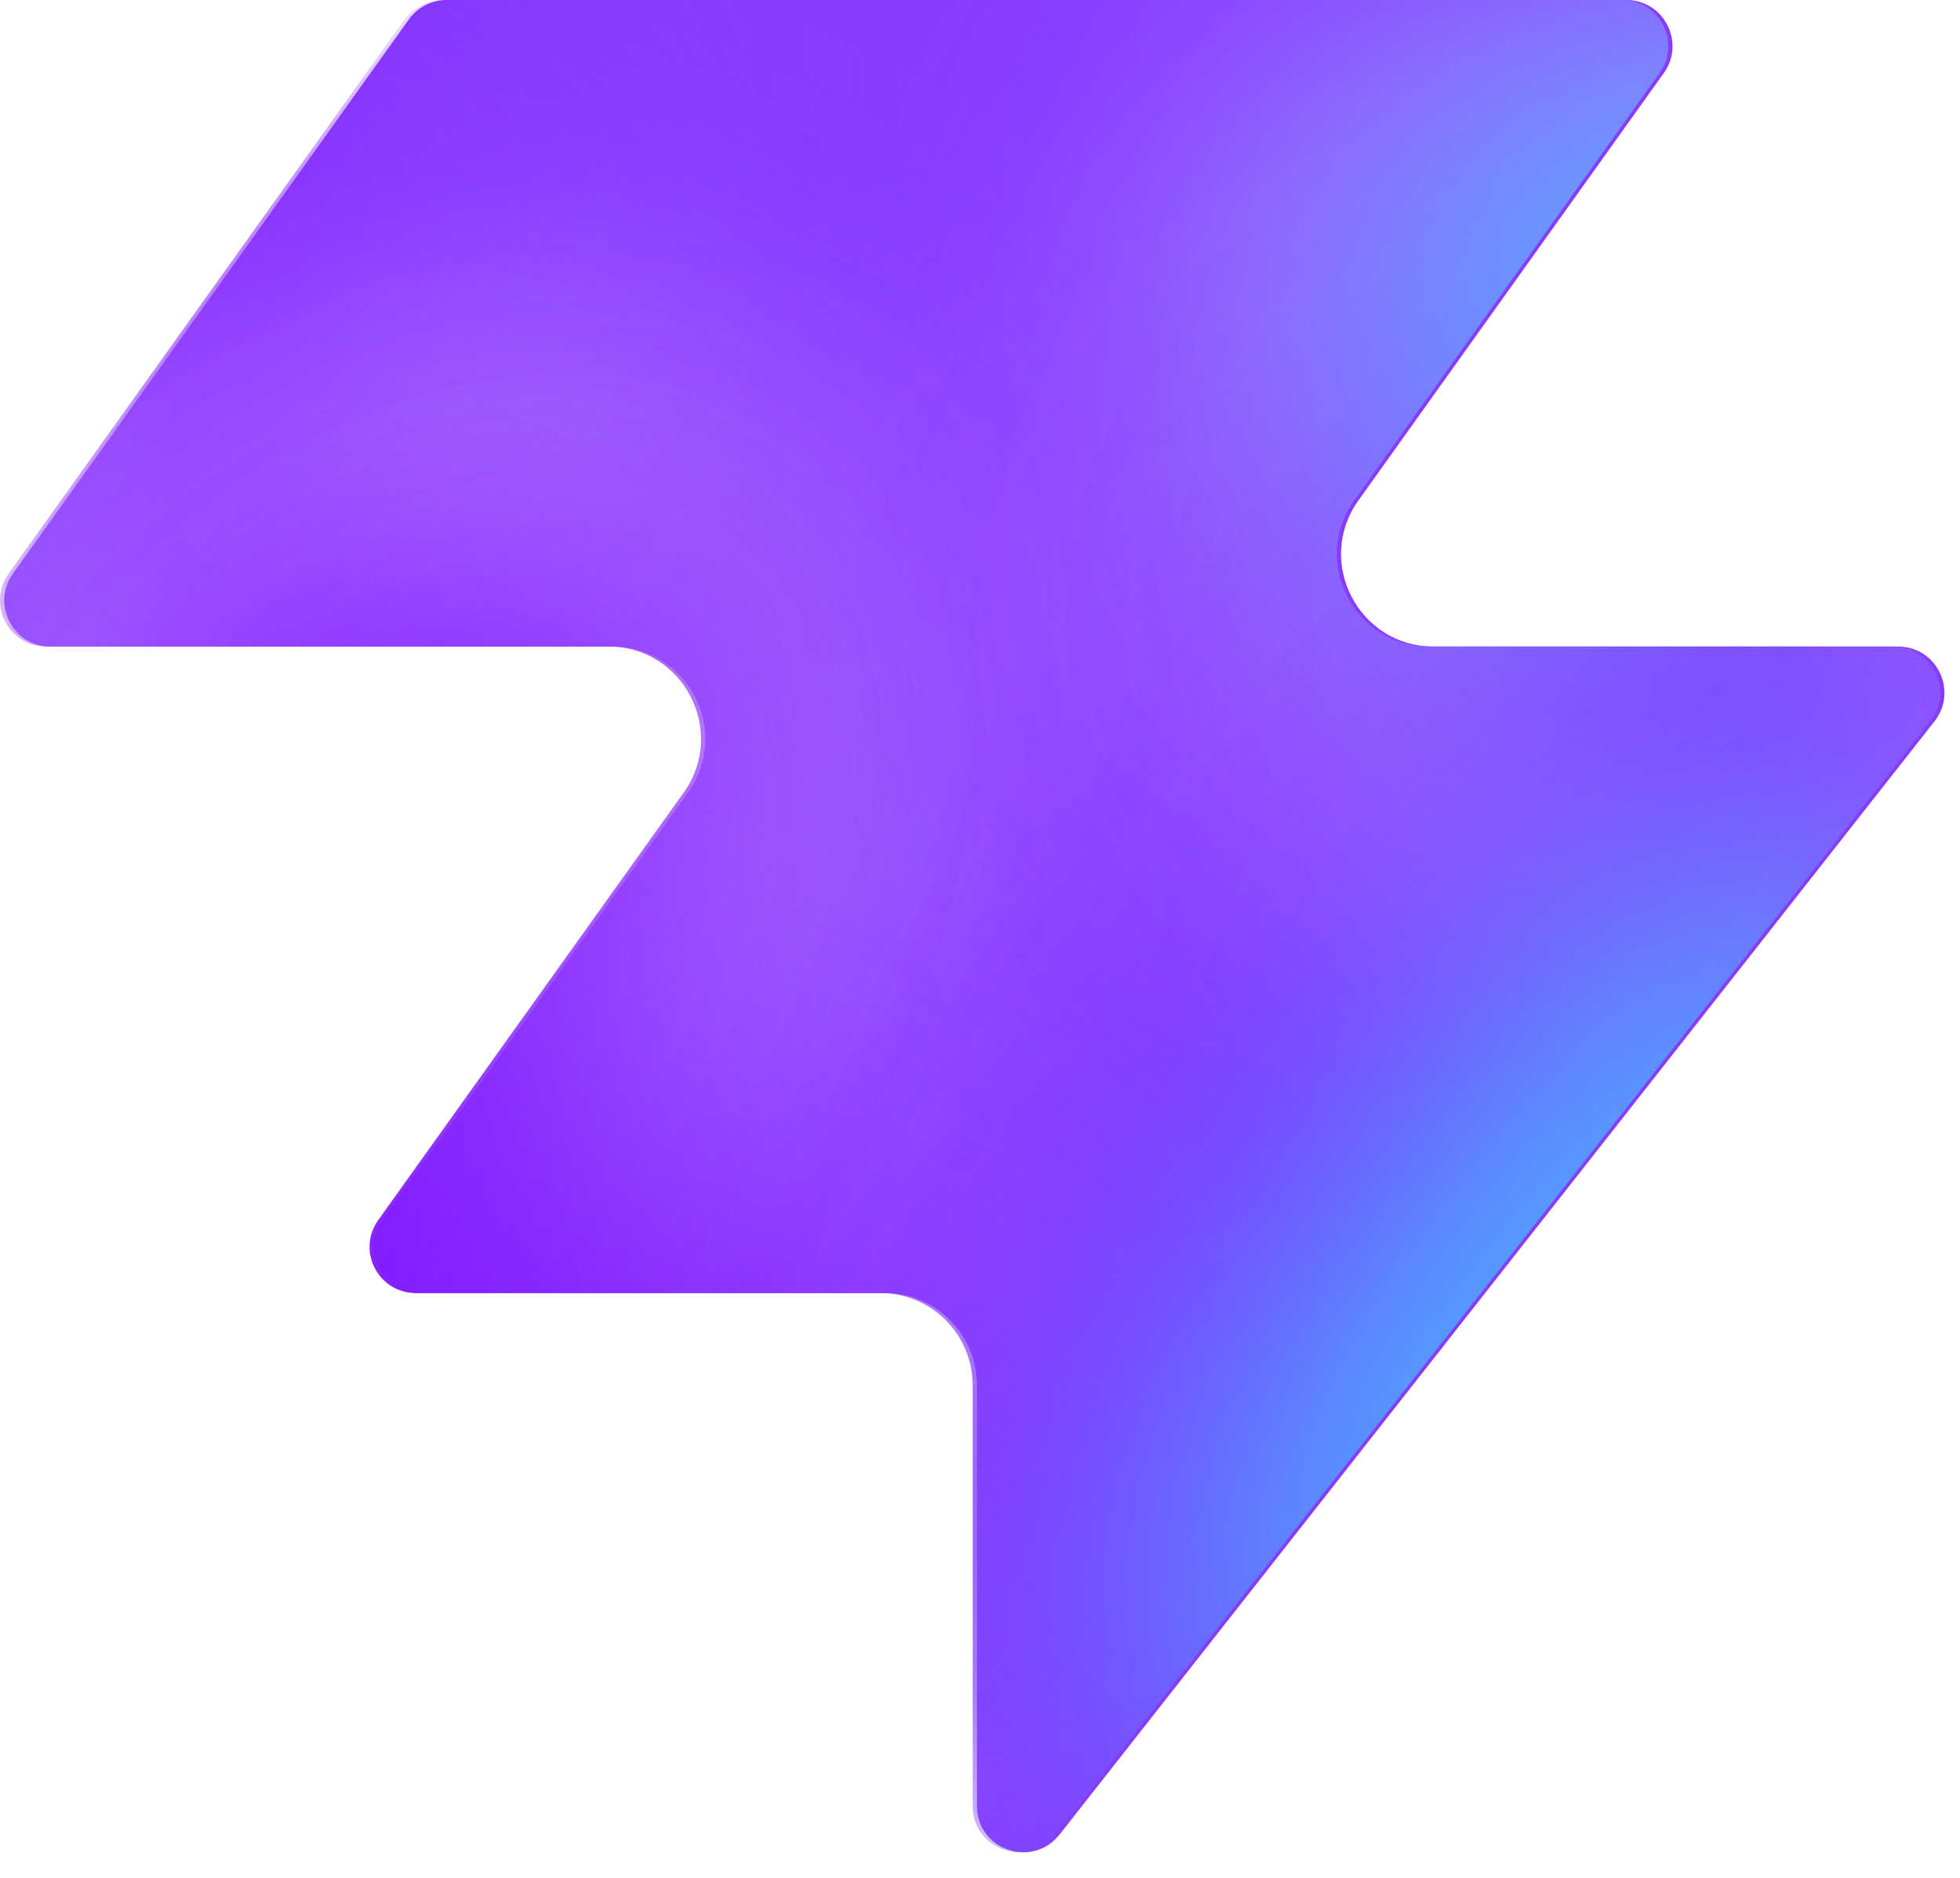
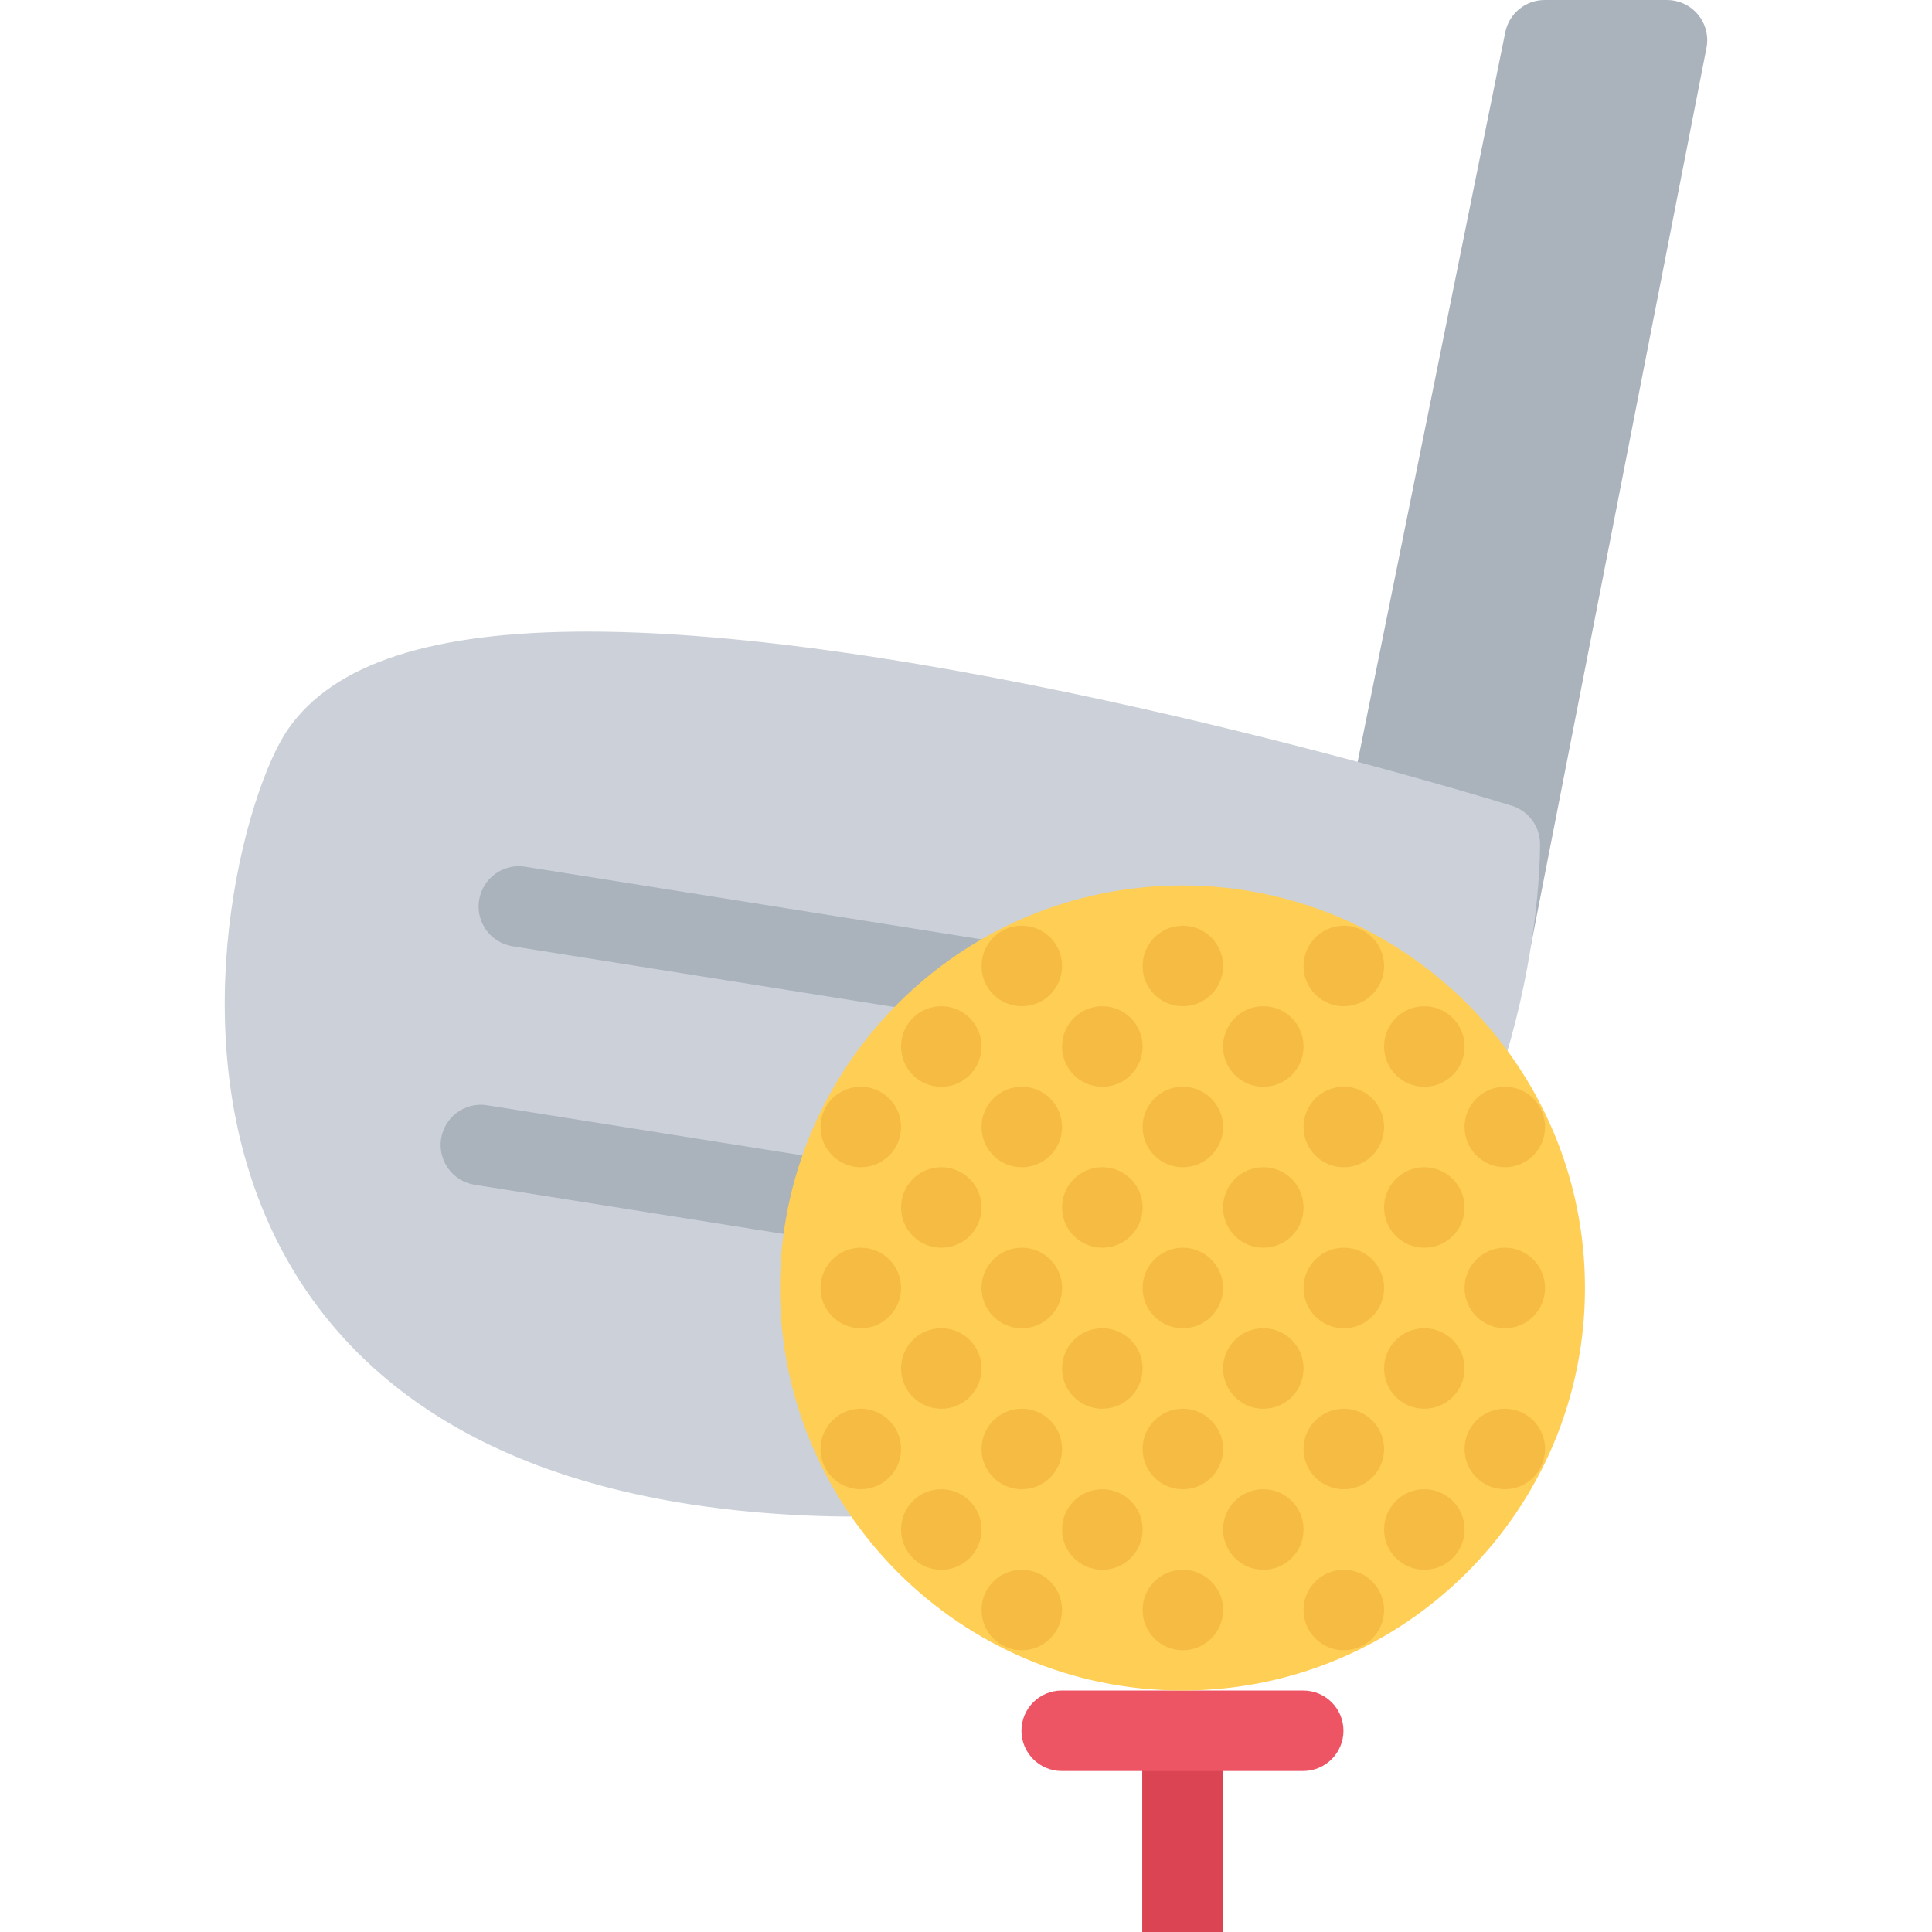
- <svg xmlns="http://www.w3.org/2000/svg" width="48" height="46" fill="none" viewBox="0 0 48 46">
-   <path fill="#863bff" d="M25.946 44.938c-.664.845-2.021.375-2.021-.698V33.937a2.26 2.26 0 0 0-2.262-2.262H10.287c-.92 0-1.456-1.04-.92-1.788l7.48-10.471c1.07-1.497 0-3.578-1.842-3.578H1.237c-.92 0-1.456-1.04-.92-1.788L10.013.474c.214-.297.556-.474.92-.474h28.894c.92 0 1.456 1.04.92 1.788l-7.48 10.471c-1.07 1.498 0 3.579 1.842 3.579h11.377c.943 0 1.473 1.088.89 1.83L25.947 44.94z" style="fill:#863bff;fill:color(display-p3 .525 .23 1);fill-opacity:1" />
-   <mask id="a" width="48" height="46" x="0" y="0" maskUnits="userSpaceOnUse" style="mask-type:alpha">
-     <path fill="#000" d="M25.842 44.938c-.664.844-2.021.375-2.021-.698V33.937a2.26 2.26 0 0 0-2.262-2.262H10.183c-.92 0-1.456-1.04-.92-1.788l7.48-10.471c1.07-1.498 0-3.579-1.842-3.579H1.133c-.92 0-1.456-1.04-.92-1.787L9.91.473c.214-.297.556-.474.92-.474h28.894c.92 0 1.456 1.04.92 1.788l-7.48 10.471c-1.07 1.498 0 3.578 1.842 3.578h11.377c.943 0 1.473 1.088.89 1.832L25.843 44.94z" style="fill:#000;fill-opacity:1" />
-   </mask>
-   <g mask="url(#a)">
-     <g filter="url(#b)">
-       <ellipse cx="5.508" cy="14.704" fill="#ede6ff" rx="5.508" ry="14.704" style="fill:#ede6ff;fill:color(display-p3 .927 .903 1);fill-opacity:1" transform="matrix(.00324 1 1 -.00324 -4.47 31.516)" />
-     </g>
-     <g filter="url(#c)">
-       <ellipse cx="10.399" cy="29.851" fill="#ede6ff" rx="10.399" ry="29.851" style="fill:#ede6ff;fill:color(display-p3 .927 .903 1);fill-opacity:1" transform="matrix(.00324 1 1 -.00324 -39.328 7.883)" />
-     </g>
-     <g filter="url(#d)">
-       <ellipse cx="5.508" cy="30.487" fill="#7e14ff" rx="5.508" ry="30.487" style="fill:#7e14ff;fill:color(display-p3 .492 .077 1);fill-opacity:1" transform="rotate(89.814 -25.913 -14.639)scale(1 -1)" />
-     </g>
-     <g filter="url(#e)">
-       <ellipse cx="5.508" cy="30.599" fill="#7e14ff" rx="5.508" ry="30.599" style="fill:#7e14ff;fill:color(display-p3 .492 .077 1);fill-opacity:1" transform="rotate(89.814 -32.644 -3.334)scale(1 -1)" />
-     </g>
-     <g filter="url(#f)">
-       <ellipse cx="5.508" cy="30.599" fill="#7e14ff" rx="5.508" ry="30.599" style="fill:#7e14ff;fill:color(display-p3 .492 .077 1);fill-opacity:1" transform="matrix(.00324 1 1 -.00324 -34.34 30.47)" />
-     </g>
-     <g filter="url(#g)">
-       <ellipse cx="14.072" cy="22.078" fill="#ede6ff" rx="14.072" ry="22.078" style="fill:#ede6ff;fill:color(display-p3 .927 .903 1);fill-opacity:1" transform="rotate(93.35 24.506 48.493)scale(-1 1)" />
-     </g>
-     <g filter="url(#h)">
-       <ellipse cx="3.47" cy="21.501" fill="#7e14ff" rx="3.47" ry="21.501" style="fill:#7e14ff;fill:color(display-p3 .492 .077 1);fill-opacity:1" transform="rotate(89.009 28.708 47.59)scale(-1 1)" />
-     </g>
-     <g filter="url(#i)">
-       <ellipse cx="3.47" cy="21.501" fill="#7e14ff" rx="3.47" ry="21.501" style="fill:#7e14ff;fill:color(display-p3 .492 .077 1);fill-opacity:1" transform="rotate(89.009 28.708 47.59)scale(-1 1)" />
-     </g>
-     <g filter="url(#j)">
-       <ellipse cx=".387" cy="8.972" fill="#7e14ff" rx="4.407" ry="29.108" style="fill:#7e14ff;fill:color(display-p3 .492 .077 1);fill-opacity:1" transform="rotate(39.51 .387 8.972)" />
-     </g>
-     <g filter="url(#k)">
-       <ellipse cx="47.523" cy="-6.092" fill="#7e14ff" rx="4.407" ry="29.108" style="fill:#7e14ff;fill:color(display-p3 .492 .077 1);fill-opacity:1" transform="rotate(37.892 47.523 -6.092)" />
-     </g>
-     <g filter="url(#l)">
-       <ellipse cx="41.412" cy="6.333" fill="#47bfff" rx="5.971" ry="9.665" style="fill:#47bfff;fill:color(display-p3 .28 .748 1);fill-opacity:1" transform="rotate(37.892 41.412 6.333)" />
-     </g>
-     <g filter="url(#m)">
-       <ellipse cx="-1.879" cy="38.332" fill="#7e14ff" rx="4.407" ry="29.108" style="fill:#7e14ff;fill:color(display-p3 .492 .077 1);fill-opacity:1" transform="rotate(37.892 -1.88 38.332)" />
-     </g>
-     <g filter="url(#n)">
-       <ellipse cx="-1.879" cy="38.332" fill="#7e14ff" rx="4.407" ry="29.108" style="fill:#7e14ff;fill:color(display-p3 .492 .077 1);fill-opacity:1" transform="rotate(37.892 -1.88 38.332)" />
-     </g>
-     <g filter="url(#o)">
-       <ellipse cx="35.651" cy="29.907" fill="#7e14ff" rx="4.407" ry="29.108" style="fill:#7e14ff;fill:color(display-p3 .492 .077 1);fill-opacity:1" transform="rotate(37.892 35.651 29.907)" />
-     </g>
-     <g filter="url(#p)">
-       <ellipse cx="38.418" cy="32.4" fill="#47bfff" rx="5.971" ry="15.297" style="fill:#47bfff;fill:color(display-p3 .28 .748 1);fill-opacity:1" transform="rotate(37.892 38.418 32.4)" />
-     </g>
+ <svg xmlns="http://www.w3.org/2000/svg" version="1.1" id="Layer_1" viewBox="0 0 511.985 511.985" xml:space="preserve">
+   <path style="fill:#AAB2BC;" d="M452.222,12.703L452.222,12.703c0.125-0.656,0.203-1.344,0.203-2.047  C452.425,4.765,447.644,0,441.753,0h-32.405c-5.171,0-9.468,3.671-10.452,8.562l-40.781,201.527l20.906,4.234l5.609,32.796  l20.938,4.094l46.623-238.37c0.016-0.031,0.016-0.047,0.016-0.078L452.222,12.703z" />
+   <path style="fill:#CCD1D9;" d="M408.114,223.62c-0.031-4.656-3.077-8.734-7.515-10.109c-6.094-1.875-150.442-46.14-244.901-46.14  c-41.241,0-67.178,8.421-79.287,25.749c-5.648,8.078-12.984,28.187-15.757,53.218c-2.328,21.094-2.078,52.405,12.406,81.779  c10.352,21.016,26.406,37.858,47.726,50.077c24.171,13.843,55.288,21.718,92.49,23.405c4.429,0.203,8.851,0.297,13.156,0.297  c0.016,0,0.016,0,0.016,0c54.655,0,98.373-16.156,129.981-48.014C408.177,301.713,408.145,226.777,408.114,223.62z" />
+   <g>
+     <path style="fill:#AAB2BC;" d="M305.664,277.65c-0.547,0-1.109-0.031-1.688-0.125L135.808,250.76   c-5.812-0.922-9.781-6.391-8.851-12.219c0.922-5.812,6.39-9.781,12.21-8.859l168.168,26.766c5.812,0.938,9.781,6.406,8.859,12.219   C315.351,273.9,310.82,277.65,305.664,277.65z" />
+     <path style="fill:#AAB2BC;" d="M295.617,340.852c-0.562,0-1.125-0.031-1.703-0.125l-168.16-26.766   c-5.82-0.938-9.781-6.406-8.859-12.218c0.93-5.812,6.391-9.781,12.21-8.844l168.168,26.749c5.812,0.938,9.781,6.406,8.859,12.219   C305.305,337.118,300.758,340.852,295.617,340.852z" />
  </g>
-   <defs>
-     <filter id="b" width="60.045" height="41.654" x="-19.77" y="16.149" color-interpolation-filters="sRGB" filterUnits="userSpaceOnUse">
-       <feFlood flood-opacity="0" result="BackgroundImageFix" />
-       <feBlend in="SourceGraphic" in2="BackgroundImageFix" result="shape" />
-       <feGaussianBlur result="effect1_foregroundBlur_2002_17158" stdDeviation="7.659" />
-     </filter>
-     <filter id="c" width="90.34" height="51.437" x="-54.613" y="-7.533" color-interpolation-filters="sRGB" filterUnits="userSpaceOnUse">
-       <feFlood flood-opacity="0" result="BackgroundImageFix" />
-       <feBlend in="SourceGraphic" in2="BackgroundImageFix" result="shape" />
-       <feGaussianBlur result="effect1_foregroundBlur_2002_17158" stdDeviation="7.659" />
-     </filter>
-     <filter id="d" width="79.355" height="29.4" x="-49.64" y="2.03" color-interpolation-filters="sRGB" filterUnits="userSpaceOnUse">
-       <feFlood flood-opacity="0" result="BackgroundImageFix" />
-       <feBlend in="SourceGraphic" in2="BackgroundImageFix" result="shape" />
-       <feGaussianBlur result="effect1_foregroundBlur_2002_17158" stdDeviation="4.596" />
-     </filter>
-     <filter id="e" width="79.579" height="29.4" x="-45.045" y="20.029" color-interpolation-filters="sRGB" filterUnits="userSpaceOnUse">
-       <feFlood flood-opacity="0" result="BackgroundImageFix" />
-       <feBlend in="SourceGraphic" in2="BackgroundImageFix" result="shape" />
-       <feGaussianBlur result="effect1_foregroundBlur_2002_17158" stdDeviation="4.596" />
-     </filter>
-     <filter id="f" width="79.579" height="29.4" x="-43.513" y="21.178" color-interpolation-filters="sRGB" filterUnits="userSpaceOnUse">
-       <feFlood flood-opacity="0" result="BackgroundImageFix" />
-       <feBlend in="SourceGraphic" in2="BackgroundImageFix" result="shape" />
-       <feGaussianBlur result="effect1_foregroundBlur_2002_17158" stdDeviation="4.596" />
-     </filter>
-     <filter id="g" width="74.749" height="58.852" x="15.756" y="-17.901" color-interpolation-filters="sRGB" filterUnits="userSpaceOnUse">
-       <feFlood flood-opacity="0" result="BackgroundImageFix" />
-       <feBlend in="SourceGraphic" in2="BackgroundImageFix" result="shape" />
-       <feGaussianBlur result="effect1_foregroundBlur_2002_17158" stdDeviation="7.659" />
-     </filter>
-     <filter id="h" width="61.377" height="25.362" x="23.548" y="2.284" color-interpolation-filters="sRGB" filterUnits="userSpaceOnUse">
-       <feFlood flood-opacity="0" result="BackgroundImageFix" />
-       <feBlend in="SourceGraphic" in2="BackgroundImageFix" result="shape" />
-       <feGaussianBlur result="effect1_foregroundBlur_2002_17158" stdDeviation="4.596" />
-     </filter>
-     <filter id="i" width="61.377" height="25.362" x="23.548" y="2.284" color-interpolation-filters="sRGB" filterUnits="userSpaceOnUse">
-       <feFlood flood-opacity="0" result="BackgroundImageFix" />
-       <feBlend in="SourceGraphic" in2="BackgroundImageFix" result="shape" />
-       <feGaussianBlur result="effect1_foregroundBlur_2002_17158" stdDeviation="4.596" />
-     </filter>
-     <filter id="j" width="56.045" height="63.649" x="-27.636" y="-22.853" color-interpolation-filters="sRGB" filterUnits="userSpaceOnUse">
-       <feFlood flood-opacity="0" result="BackgroundImageFix" />
-       <feBlend in="SourceGraphic" in2="BackgroundImageFix" result="shape" />
-       <feGaussianBlur result="effect1_foregroundBlur_2002_17158" stdDeviation="4.596" />
-     </filter>
-     <filter id="k" width="54.814" height="64.646" x="20.116" y="-38.415" color-interpolation-filters="sRGB" filterUnits="userSpaceOnUse">
-       <feFlood flood-opacity="0" result="BackgroundImageFix" />
-       <feBlend in="SourceGraphic" in2="BackgroundImageFix" result="shape" />
-       <feGaussianBlur result="effect1_foregroundBlur_2002_17158" stdDeviation="4.596" />
-     </filter>
-     <filter id="l" width="33.541" height="35.313" x="24.641" y="-11.323" color-interpolation-filters="sRGB" filterUnits="userSpaceOnUse">
-       <feFlood flood-opacity="0" result="BackgroundImageFix" />
-       <feBlend in="SourceGraphic" in2="BackgroundImageFix" result="shape" />
-       <feGaussianBlur result="effect1_foregroundBlur_2002_17158" stdDeviation="4.596" />
-     </filter>
-     <filter id="m" width="54.814" height="64.646" x="-29.286" y="6.009" color-interpolation-filters="sRGB" filterUnits="userSpaceOnUse">
-       <feFlood flood-opacity="0" result="BackgroundImageFix" />
-       <feBlend in="SourceGraphic" in2="BackgroundImageFix" result="shape" />
-       <feGaussianBlur result="effect1_foregroundBlur_2002_17158" stdDeviation="4.596" />
-     </filter>
-     <filter id="n" width="54.814" height="64.646" x="-29.286" y="6.009" color-interpolation-filters="sRGB" filterUnits="userSpaceOnUse">
-       <feFlood flood-opacity="0" result="BackgroundImageFix" />
-       <feBlend in="SourceGraphic" in2="BackgroundImageFix" result="shape" />
-       <feGaussianBlur result="effect1_foregroundBlur_2002_17158" stdDeviation="4.596" />
-     </filter>
-     <filter id="o" width="54.814" height="64.646" x="8.244" y="-2.416" color-interpolation-filters="sRGB" filterUnits="userSpaceOnUse">
-       <feFlood flood-opacity="0" result="BackgroundImageFix" />
-       <feBlend in="SourceGraphic" in2="BackgroundImageFix" result="shape" />
-       <feGaussianBlur result="effect1_foregroundBlur_2002_17158" stdDeviation="4.596" />
-     </filter>
-     <filter id="p" width="39.409" height="43.623" x="18.713" y="10.588" color-interpolation-filters="sRGB" filterUnits="userSpaceOnUse">
-       <feFlood flood-opacity="0" result="BackgroundImageFix" />
-       <feBlend in="SourceGraphic" in2="BackgroundImageFix" result="shape" />
-       <feGaussianBlur result="effect1_foregroundBlur_2002_17158" stdDeviation="4.596" />
-     </filter>
-   </defs>
+   <rect x="302.693" y="458.645" style="fill:#DA4453;" width="21.327" height="53.34" />
+   <path style="fill:#ED5564;" d="M345.349,469.318h-63.998c-5.891,0-10.664-4.781-10.664-10.672s4.773-10.655,10.664-10.655h63.998  c5.891,0,10.672,4.765,10.672,10.655S351.24,469.318,345.349,469.318z" />
+   <path style="fill:#FFCE54;" d="M313.351,234.651c-58.812,0-106.662,47.843-106.662,106.67c0,58.811,47.851,106.67,106.662,106.67  s106.669-47.859,106.669-106.67C420.02,282.494,372.162,234.651,313.351,234.651z" />
+   <g>
+     <path style="fill:#F6BB42;" d="M260.109,277.322c0,5.891-4.772,10.672-10.663,10.672s-10.664-4.781-10.664-10.672   c0-5.89,4.773-10.671,10.664-10.671S260.109,271.433,260.109,277.322z" />
+     <path style="fill:#F6BB42;" d="M238.782,298.65c0,5.905-4.781,10.671-10.671,10.671s-10.664-4.766-10.664-10.671   c0-5.891,4.773-10.656,10.664-10.656S238.782,292.76,238.782,298.65z" />
+     <path style="fill:#F6BB42;" d="M260.109,319.993c0,5.891-4.772,10.656-10.663,10.656s-10.664-4.766-10.664-10.656   c0-5.906,4.773-10.672,10.664-10.672S260.109,314.087,260.109,319.993z" />
+     <path style="fill:#F6BB42;" d="M238.782,341.321c0,5.891-4.781,10.672-10.671,10.672s-10.664-4.781-10.664-10.672   s4.773-10.672,10.664-10.672S238.782,335.431,238.782,341.321z" />
+     <path style="fill:#F6BB42;" d="M260.109,362.649c0,5.89-4.772,10.671-10.663,10.671s-10.664-4.781-10.664-10.671   c0-5.891,4.773-10.656,10.664-10.656S260.109,356.759,260.109,362.649z" />
+     <path style="fill:#F6BB42;" d="M238.782,383.992c0,5.89-4.781,10.655-10.671,10.655s-10.664-4.766-10.664-10.655   c0-5.891,4.773-10.672,10.664-10.672S238.782,378.101,238.782,383.992z" />
+     <path style="fill:#F6BB42;" d="M260.109,405.319c0,5.891-4.772,10.672-10.663,10.672s-10.664-4.781-10.664-10.672   s4.773-10.672,10.664-10.672S260.109,399.429,260.109,405.319z" />
+     <path style="fill:#F6BB42;" d="M281.445,255.995c0,5.891-4.766,10.656-10.664,10.656c-5.891,0-10.672-4.766-10.672-10.656   s4.781-10.672,10.672-10.672C276.68,245.323,281.445,250.104,281.445,255.995z" />
+     <path style="fill:#F6BB42;" d="M302.789,277.322c0,5.891-4.781,10.672-10.672,10.672s-10.672-4.781-10.672-10.672   c0-5.89,4.781-10.671,10.672-10.671S302.789,271.433,302.789,277.322z" />
+     <path style="fill:#F6BB42;" d="M281.445,298.65c0,5.905-4.766,10.671-10.664,10.671c-5.891,0-10.672-4.766-10.672-10.671   c0-5.891,4.781-10.656,10.672-10.656C276.68,287.994,281.445,292.76,281.445,298.65z" />
+     <path style="fill:#F6BB42;" d="M302.789,319.993c0,5.891-4.781,10.656-10.672,10.656s-10.672-4.766-10.672-10.656   c0-5.906,4.781-10.672,10.672-10.672S302.789,314.087,302.789,319.993z" />
+     <path style="fill:#F6BB42;" d="M281.445,341.321c0,5.891-4.766,10.672-10.664,10.672c-5.891,0-10.672-4.781-10.672-10.672   s4.781-10.672,10.672-10.672C276.68,330.649,281.445,335.431,281.445,341.321z" />
+     <path style="fill:#F6BB42;" d="M302.789,362.649c0,5.89-4.781,10.671-10.672,10.671s-10.672-4.781-10.672-10.671   c0-5.891,4.781-10.656,10.672-10.656S302.789,356.759,302.789,362.649z" />
+     <path style="fill:#F6BB42;" d="M281.445,383.992c0,5.89-4.766,10.655-10.664,10.655c-5.891,0-10.672-4.766-10.672-10.655   c0-5.891,4.781-10.672,10.672-10.672C276.68,373.32,281.445,378.101,281.445,383.992z" />
+     <path style="fill:#F6BB42;" d="M302.789,405.319c0,5.891-4.781,10.672-10.672,10.672s-10.672-4.781-10.672-10.672   s4.781-10.672,10.672-10.672S302.789,399.429,302.789,405.319z" />
+     <path style="fill:#F6BB42;" d="M281.445,426.647c0,5.891-4.766,10.672-10.664,10.672c-5.891,0-10.672-4.781-10.672-10.672   s4.781-10.656,10.672-10.656C276.68,415.991,281.445,420.757,281.445,426.647z" />
+     <path style="fill:#F6BB42;" d="M324.116,255.995c0,5.891-4.78,10.656-10.671,10.656s-10.656-4.766-10.656-10.656   s4.766-10.672,10.656-10.672S324.116,250.104,324.116,255.995z" />
+     <path style="fill:#F6BB42;" d="M345.443,277.322c0,5.891-4.765,10.672-10.655,10.672s-10.672-4.781-10.672-10.672   c0-5.89,4.781-10.671,10.672-10.671S345.443,271.433,345.443,277.322z" />
+     <path style="fill:#F6BB42;" d="M324.116,298.65c0,5.905-4.78,10.671-10.671,10.671s-10.656-4.766-10.656-10.671   c0-5.891,4.766-10.656,10.656-10.656S324.116,292.76,324.116,298.65z" />
+     <path style="fill:#F6BB42;" d="M345.443,319.993c0,5.891-4.765,10.656-10.655,10.656s-10.672-4.766-10.672-10.656   c0-5.906,4.781-10.672,10.672-10.672S345.443,314.087,345.443,319.993z" />
+     <path style="fill:#F6BB42;" d="M324.116,341.321c0,5.891-4.78,10.672-10.671,10.672s-10.656-4.781-10.656-10.672   s4.766-10.672,10.656-10.672S324.116,335.431,324.116,341.321z" />
+     <path style="fill:#F6BB42;" d="M345.443,362.649c0,5.89-4.765,10.671-10.655,10.671s-10.672-4.781-10.672-10.671   c0-5.891,4.781-10.656,10.672-10.656S345.443,356.759,345.443,362.649z" />
+     <path style="fill:#F6BB42;" d="M324.116,383.992c0,5.89-4.78,10.655-10.671,10.655s-10.656-4.766-10.656-10.655   c0-5.891,4.766-10.672,10.656-10.672S324.116,378.101,324.116,383.992z" />
+     <path style="fill:#F6BB42;" d="M345.443,405.319c0,5.891-4.765,10.672-10.655,10.672s-10.672-4.781-10.672-10.672   s4.781-10.672,10.672-10.672S345.443,399.429,345.443,405.319z" />
+     <path style="fill:#F6BB42;" d="M324.116,426.647c0,5.891-4.78,10.672-10.671,10.672s-10.656-4.781-10.656-10.672   s4.766-10.656,10.656-10.656S324.116,420.757,324.116,426.647z" />
+     <path style="fill:#F6BB42;" d="M366.787,255.995c0,5.891-4.781,10.656-10.672,10.656s-10.672-4.765-10.672-10.656   s4.781-10.672,10.672-10.672S366.787,250.104,366.787,255.995z" />
+     <path style="fill:#F6BB42;" d="M388.115,277.322c0,5.891-4.781,10.672-10.672,10.672s-10.656-4.781-10.656-10.672   c0-5.89,4.766-10.671,10.656-10.671S388.115,271.433,388.115,277.322z" />
+     <path style="fill:#F6BB42;" d="M366.787,298.65c0,5.905-4.781,10.671-10.672,10.671s-10.672-4.766-10.672-10.671   c0-5.891,4.781-10.656,10.672-10.656S366.787,292.76,366.787,298.65z" />
+     <path style="fill:#F6BB42;" d="M388.115,319.993c0,5.891-4.781,10.656-10.672,10.656s-10.656-4.766-10.656-10.656   c0-5.906,4.766-10.672,10.656-10.672S388.115,314.087,388.115,319.993z" />
+     <path style="fill:#F6BB42;" d="M366.787,341.321c0,5.891-4.781,10.672-10.672,10.672s-10.672-4.781-10.672-10.672   s4.781-10.672,10.672-10.672S366.787,335.431,366.787,341.321z" />
+     <path style="fill:#F6BB42;" d="M388.115,362.649c0,5.89-4.781,10.671-10.672,10.671s-10.656-4.781-10.656-10.671   c0-5.891,4.766-10.656,10.656-10.656S388.115,356.759,388.115,362.649z" />
+     <path style="fill:#F6BB42;" d="M366.787,383.992c0,5.89-4.781,10.655-10.672,10.655s-10.672-4.766-10.672-10.655   c0-5.891,4.781-10.672,10.672-10.672S366.787,378.101,366.787,383.992z" />
+     <path style="fill:#F6BB42;" d="M388.115,405.319c0,5.891-4.781,10.672-10.672,10.672s-10.656-4.781-10.656-10.672   s4.766-10.672,10.656-10.672S388.115,399.429,388.115,405.319z" />
+     <path style="fill:#F6BB42;" d="M366.787,426.647c0,5.891-4.781,10.672-10.672,10.672s-10.672-4.781-10.672-10.672   s4.781-10.656,10.672-10.656S366.787,420.757,366.787,426.647z" />
+     <path style="fill:#F6BB42;" d="M409.442,298.65c0,5.905-4.765,10.671-10.655,10.671s-10.672-4.766-10.672-10.671   c0-5.891,4.781-10.656,10.672-10.656S409.442,292.76,409.442,298.65z" />
+     <path style="fill:#F6BB42;" d="M409.442,341.321c0,5.891-4.765,10.672-10.655,10.672s-10.672-4.781-10.672-10.672   s4.781-10.672,10.672-10.672S409.442,335.431,409.442,341.321z" />
+     <path style="fill:#F6BB42;" d="M409.442,383.992c0,5.89-4.765,10.655-10.655,10.655s-10.672-4.766-10.672-10.655   c0-5.891,4.781-10.672,10.672-10.672S409.442,378.101,409.442,383.992z" />
+   </g>
</svg>
